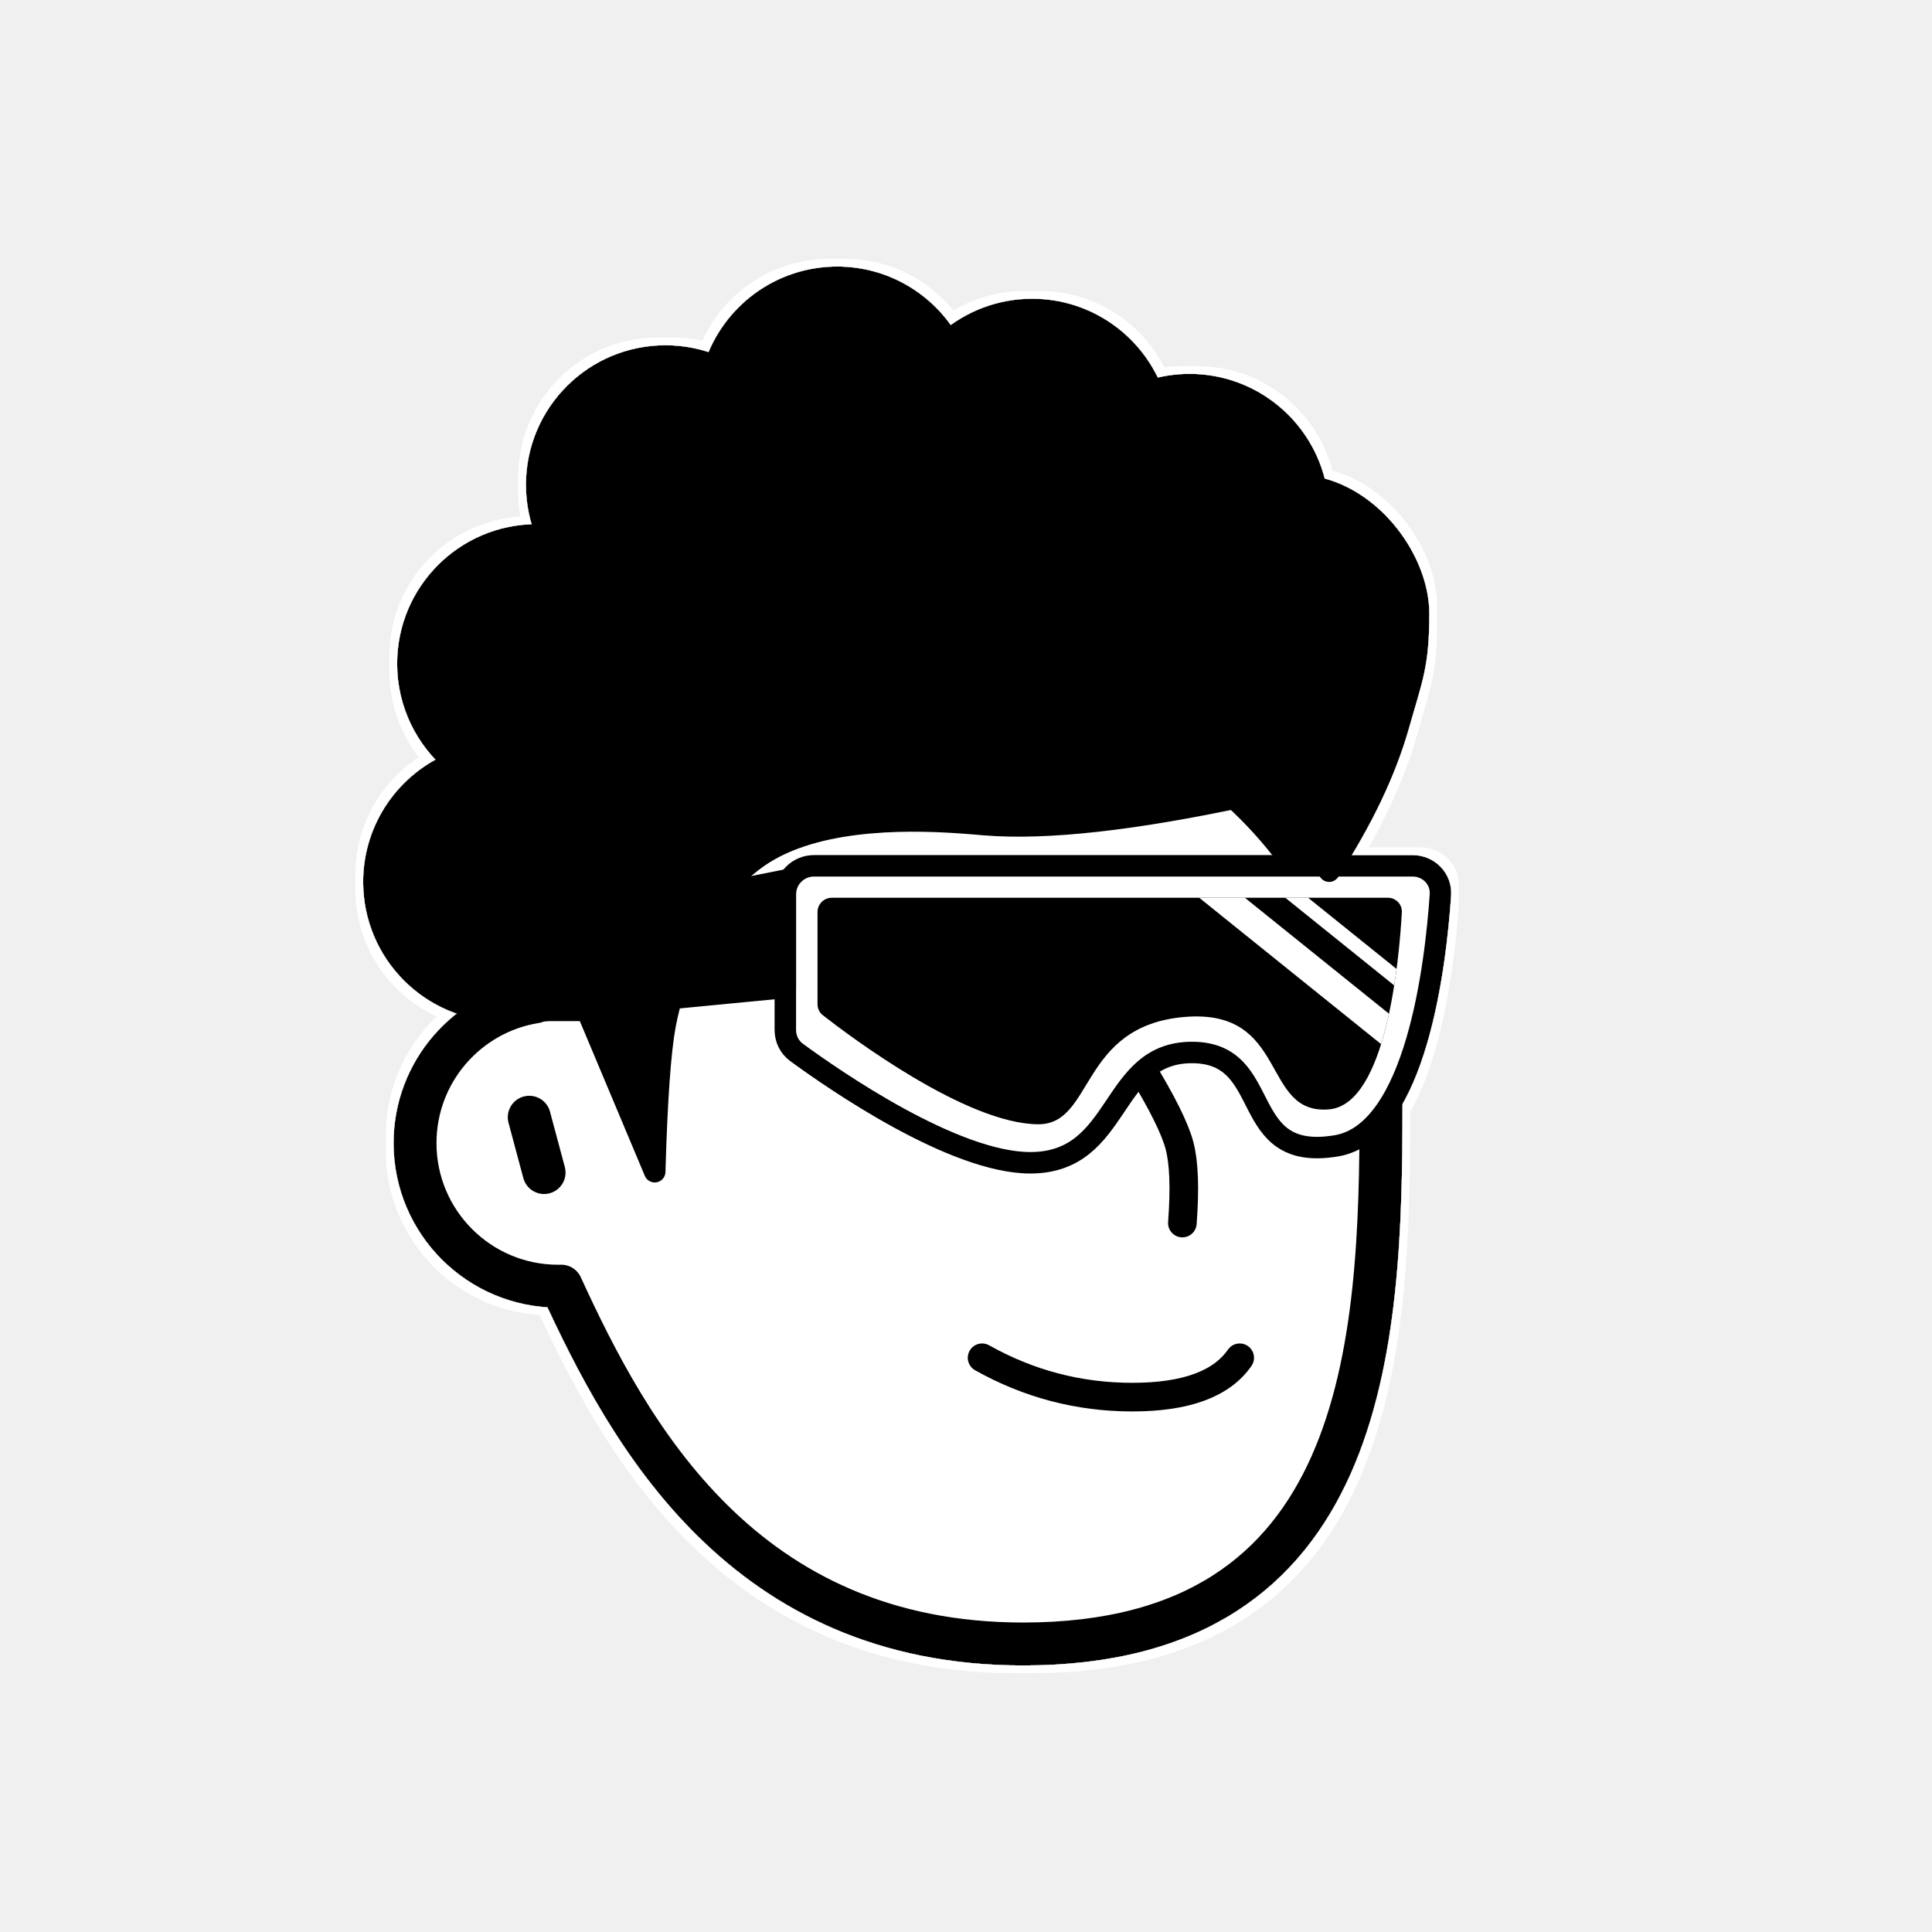
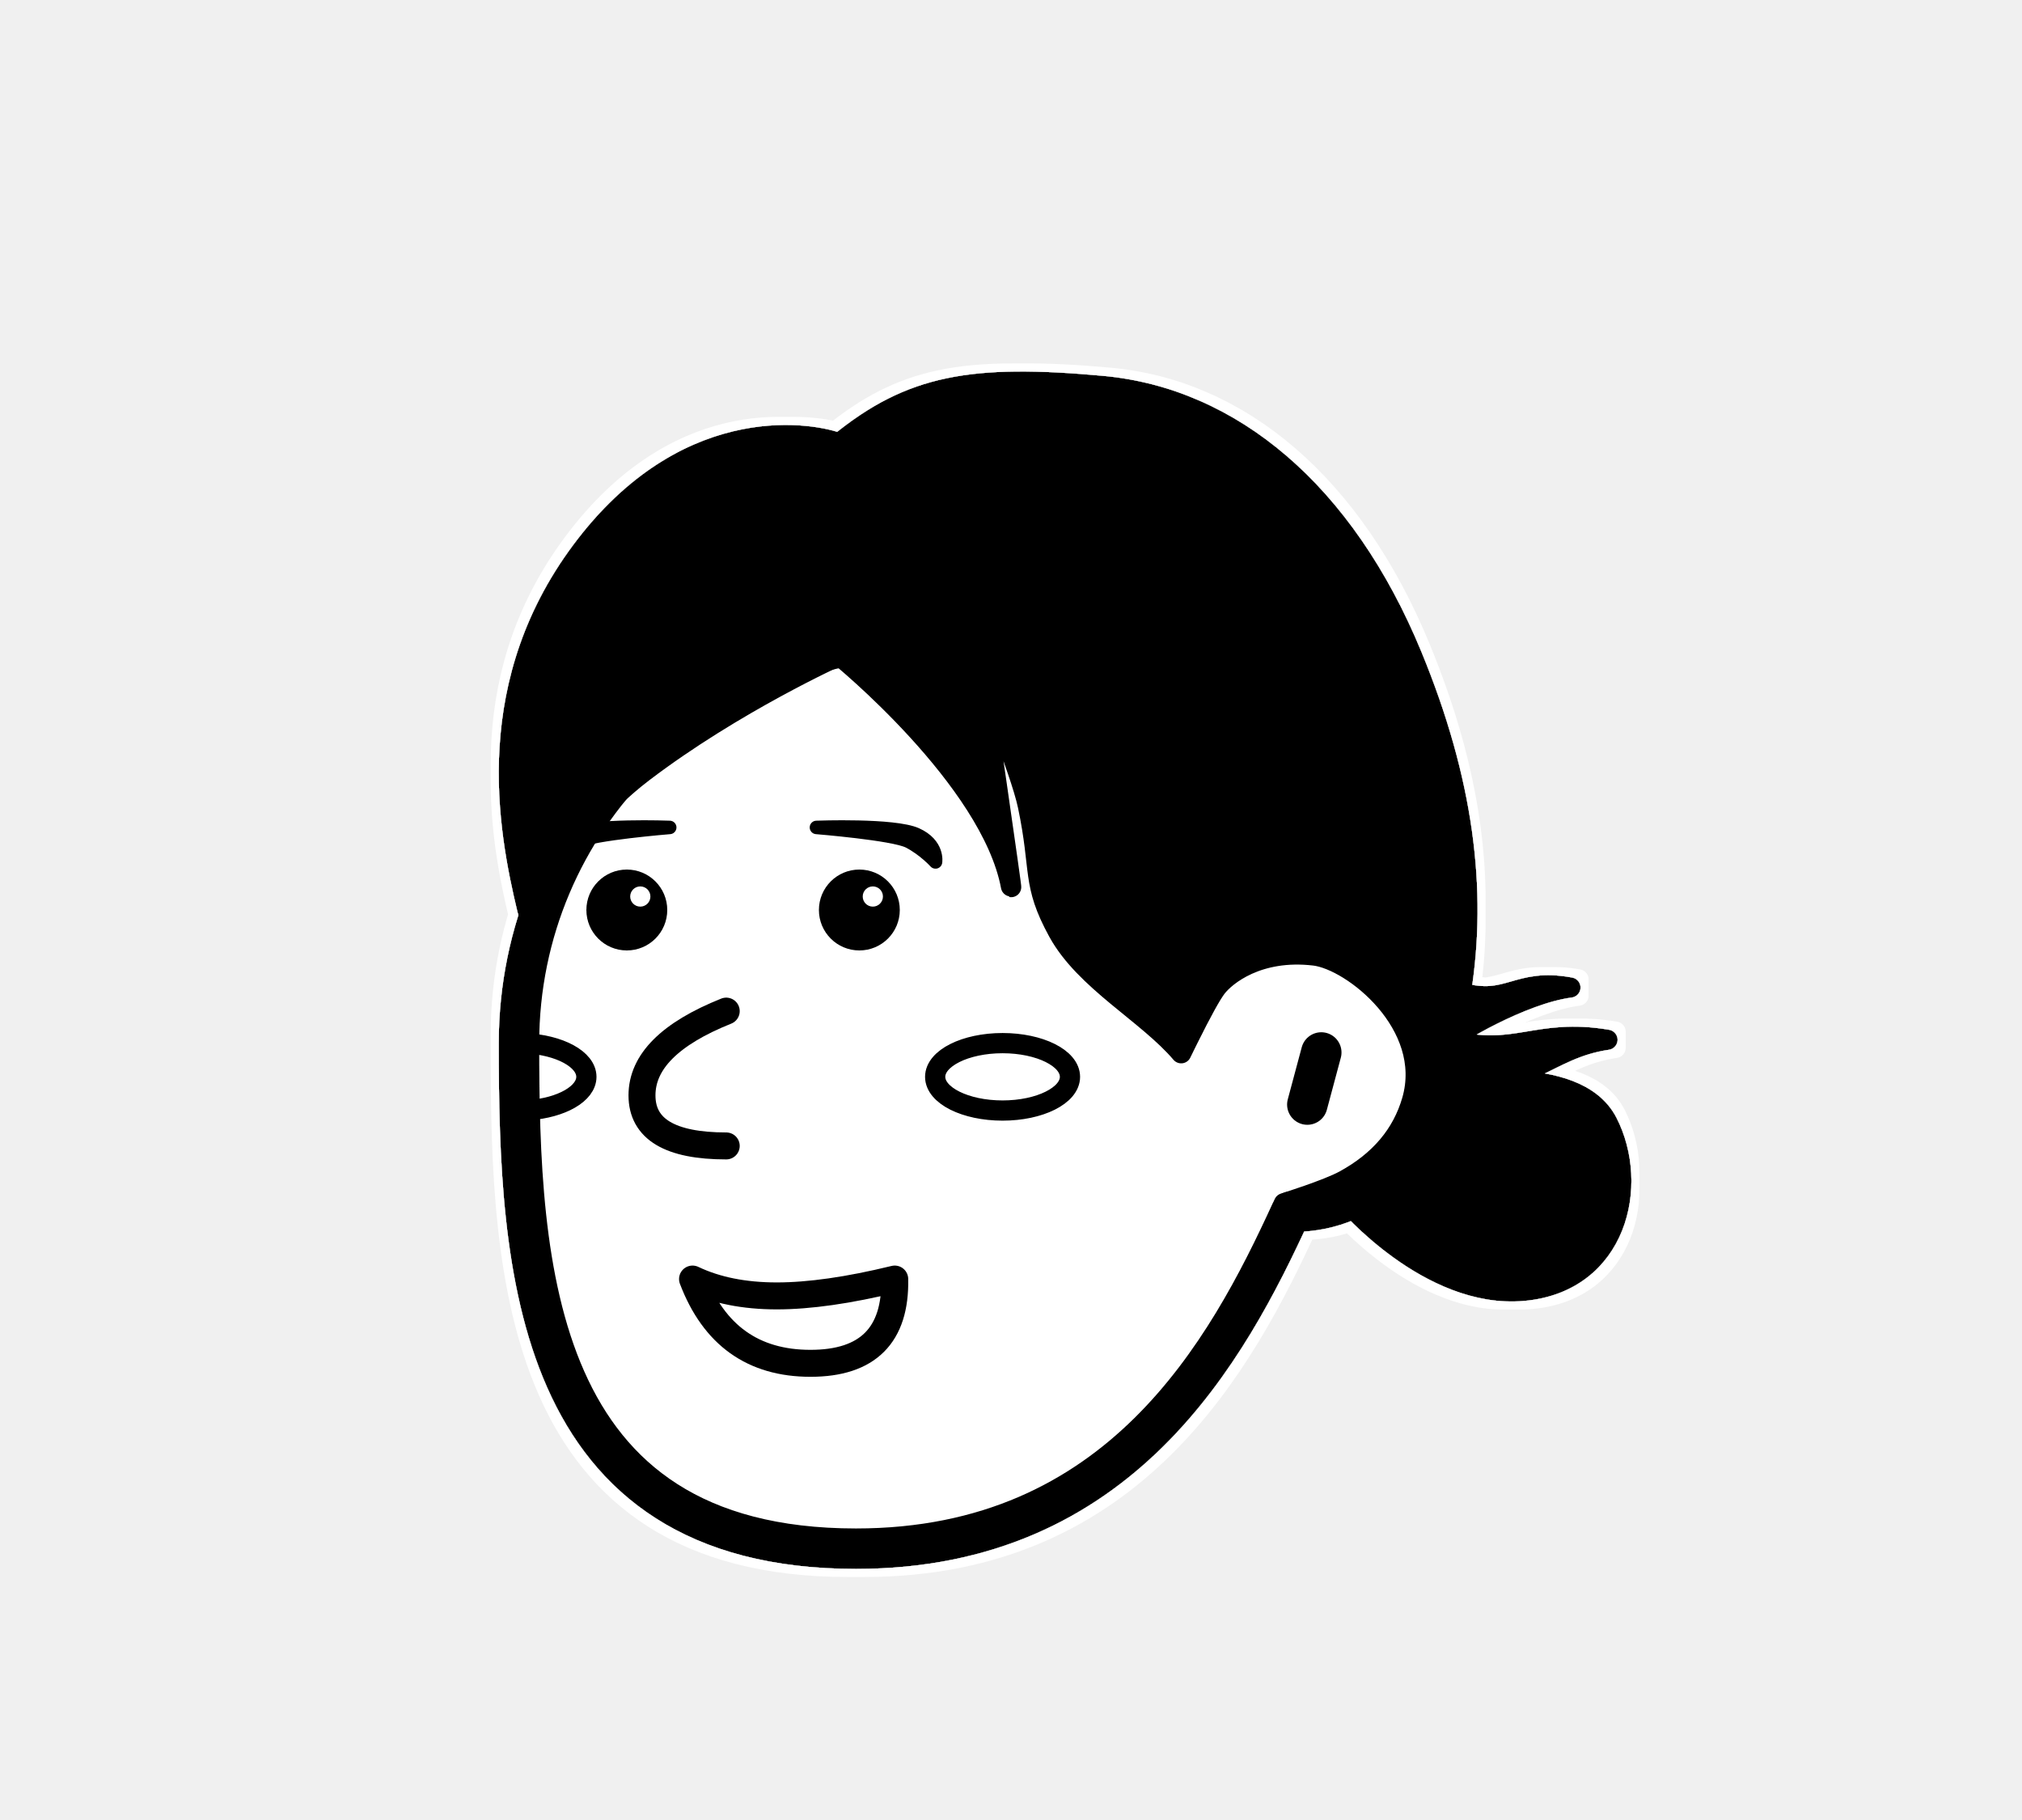
- <svg xmlns="http://www.w3.org/2000/svg" viewBox="0 0 1080 1080" fill="none">
+ <svg xmlns="http://www.w3.org/2000/svg" viewBox="0 0 1200 1080" fill="none">
  <defs>
    <filter id="filter" x="-20%" y="-20%" width="140%" height="140%" filterUnits="objectBoundingBox" primitiveUnits="userSpaceOnUse" color-interpolation-filters="linearRGB">
      <feMorphology operator="dilate" radius="20 20" in="SourceAlpha" result="morphology" />
      <feFlood flood-color="#ffffff" flood-opacity="1" result="flood" />
      <feComposite in="flood" in2="morphology" operator="in" result="composite" />
      <feMerge result="merge">
        <feMergeNode in="composite" result="mergeNode" />
        <feMergeNode in="SourceGraphic" result="mergeNode1" />
      </feMerge>
    </filter>
  </defs>
  <g id="notion-avatar" filter="url(#filter)">
-     <g id="notion-avatar-face" fill="#ffffff">
+     <g id="notion-avatar-face" fill="#ffffff" transform="scale(-1,1) translate(-1080, 0)">
      <g id="Face/-7" stroke="none" stroke-width="1" fill-rule="evenodd" stroke-linecap="round" stroke-linejoin="round">
        <path d="M532,379 C664.548,379 772,486.452 772,619 C772,751.548 764.548,919 572,919 C415.133,919 351.669,801.612 313.753,718.981 L313.323,718.989 L312,719 C267.817,719 232,683.183 232,639 C232,599.135 261.159,566.08 299.312,560.001 C325.599,455.979 419.81,379 532,379 Z M295.859,624.545 L304.141,655.455" id="Path" stroke="#000000" stroke-width="24" />
      </g>
    </g>
-     <g id="notion-avatar-nose">
-       <g id="Nose/-2" stroke="none" stroke-width="1" fill="none" fill-rule="evenodd" stroke-linecap="round" stroke-linejoin="round">
-         <path d="M692.893,627.725 C673.628,639.855 659.237,647.263 649.719,649.95 C640.202,652.637 625.722,653.379 606.279,652.177" id="Line" stroke="#000000" stroke-width="16" transform="translate(649.5859, 640.2299) rotate(-89.23499) translate(-649.5859, -640.2299) " />
+     <g id="notion-avatar-nose" transform="scale(-1,1) translate(-1080, 0)">
+       <g id="Nose/-8" stroke="none" stroke-width="1" fill="none" fill-rule="evenodd" stroke-linecap="round" stroke-linejoin="round">
+         <path d="M649,600 C682.333,613.333 699,630 699,650 C699,670 682.333,680 649,680" id="Path" stroke="#000000" stroke-width="16" />
      </g>
    </g>
-     <g id="notion-avatar-mouth">
-       <g id="Mouth/-1" stroke="none" stroke-width="1" fill="none" fill-rule="evenodd" stroke-linecap="round" stroke-linejoin="round">
-         <path d="M549,759 C575.13,773.667 603.13,781 633,781 C662.87,781 682.87,773.667 693,759" id="Path" stroke="#000000" stroke-width="16" />
+     <g id="notion-avatar-mouth" transform="scale(-1,1) translate(-1080, 0)">
+       <g id="Mouth/-10" stroke="none" stroke-width="1" fill="none" fill-rule="evenodd" stroke-linecap="round" stroke-linejoin="round">
+         <path d="M549,759 C576.33,765.667 599.664,769 619,769 C638.336,769 655.003,765.667 669,759 C656.33,792.333 632.997,809 599,809 C565.003,809 548.336,792.333 549,759 Z" id="Path" stroke="#000000" stroke-width="16" />
      </g>
    </g>
-     <g id="notion-avatar-eyes">
-       <g id="Eyes/-8" stroke="none" stroke-width="1" fill="none" fill-rule="evenodd">
-         <path d="M570,516 C578.837,516 586,526.745 586,540 C586,553.255 578.837,564 570,564 C561.163,564 554,553.255 554,540 C554,526.745 561.163,516 570,516 Z M708,516 C716.837,516 724,526.745 724,540 C724,553.255 716.837,564 708,564 C699.163,564 692,553.255 692,540 C692,526.745 699.163,516 708,516 Z" id="Combined-Shape" fill="#000000" />
+     <g id="notion-avatar-eyes" transform="scale(-1,1) translate(-1080, 0)">
+       <g id="Eyes/-4" stroke="none" stroke-width="1" fill="none" fill-rule="evenodd">
+         <path d="M570,516 C583.255,516 594,526.745 594,540 C594,553.255 583.255,564 570,564 C556.745,564 546,553.255 546,540 C546,526.745 556.745,516 570,516 Z M708,516 C721.255,516 732,526.745 732,540 C732,553.255 721.255,564 708,564 C694.745,564 684,553.255 684,540 C684,526.745 694.745,516 708,516 Z M562,526 C558.686,526 556,528.686 556,532 C556,535.314 558.686,538 562,538 C565.314,538 568,535.314 568,532 C568,528.686 565.314,526 562,526 Z M700,526 C696.686,526 694,528.686 694,532 C694,535.314 696.686,538 700,538 C703.314,538 706,535.314 706,532 C706,528.686 703.314,526 700,526 Z" id="Combined-Shape" fill="#000000" />
      </g>
    </g>
-     <g id="notion-avatar-eyebrows">
-       <g id="Eyebrows/-1" stroke="none" stroke-width="1" fill="none" fill-rule="evenodd" stroke-linecap="square" stroke-linejoin="round">
-         <g id="Group" transform="translate(521, 490)" stroke="#000000" stroke-width="20">
-           <path d="M0,16 C12.889,5.333 27.889,0 45,0 C62.111,0 77.111,5.333 90,16" id="Path" />
-           <path d="M146,16 C158.889,5.333 173.889,0 191,0 C208.111,0 223.111,5.333 236,16" id="Path" />
+     <g id="notion-avatar-eyebrows" transform="scale(-1,1) translate(-1080, 0)">
+       <g id="Eyebrows/ 11">
+         <g id="Group">
+           <path id="Path" fill-rule="evenodd" clip-rule="evenodd" d="M682.541 491.005C682.541 491.005 728.644 489.216 741.813 495.149C754.982 501.082 753.21 511.484 753.21 511.484C753.21 511.484 746.419 503.992 737.34 499.348C728.26 494.703 682.541 491.005 682.541 491.005Z" fill="black" stroke="black" stroke-width="8" stroke-linecap="round" stroke-linejoin="round" />
+           <path id="Path_2" fill-rule="evenodd" clip-rule="evenodd" d="M595.459 491.005C595.459 491.005 549.356 489.216 536.187 495.149C523.018 501.082 524.79 511.484 524.79 511.484C524.79 511.484 531.581 503.992 540.66 499.348C549.74 494.703 595.459 491.005 595.459 491.005Z" fill="black" stroke="black" stroke-width="8" stroke-linecap="round" stroke-linejoin="round" />
        </g>
      </g>
    </g>
-     <g id="notion-avatar-glasses">
-       <g id="Glasses/ 12">
-         <g id="Group">
-           <path id="Path" fill-rule="evenodd" clip-rule="evenodd" d="M805.209 500.217C805.813 491.284 798.652 484 789.699 484H455C446.163 484 439 491.163 439 500V575.76C439 580.706 441.26 585.352 445.249 588.275C465.881 603.396 532.959 650 575.94 650C627.244 650 619.761 588.343 666.321 588.343C712.881 588.343 690.97 650 747.116 640.514C791.7 632.982 802.608 538.717 805.209 500.217Z" fill="white" stroke="black" stroke-width="12" stroke-linecap="round" stroke-linejoin="round" />
-           <g id="Group_2">
-             <path id="Mask" fill-rule="evenodd" clip-rule="evenodd" d="M783.642 509.995C783.893 505.509 780.3 501.847 775.807 501.847L465 501.847C460.582 501.847 457 505.428 457 509.847V561.349C457 563.759 458.047 566.008 459.946 567.493C474.566 578.927 540.245 628.47 580.546 628.47C611.607 628.47 603.397 573.489 662.087 568.491C720.777 563.492 704.644 623.472 742.954 620.14C775.033 617.35 782.169 536.288 783.642 509.995Z" fill="black" />
-             <mask id="mask0_0_1157" style="mask-type:alpha" maskUnits="userSpaceOnUse" x="457" y="501" width="327" height="128">
-               <path id="Mask_2" fill-rule="evenodd" clip-rule="evenodd" d="M783.642 509.995C783.893 505.509 780.3 501.847 775.807 501.847L465 501.847C460.582 501.847 457 505.428 457 509.847V561.349C457 563.759 458.047 566.008 459.946 567.493C474.566 578.927 540.245 628.47 580.546 628.47C611.607 628.47 603.397 573.489 662.087 568.491C720.777 563.492 704.644 623.472 742.954 620.14C775.033 617.35 782.169 536.288 783.642 509.995Z" fill="white" />
-             </mask>
-             <g mask="url(#mask0_0_1157)">
-               <path id="Path_2" d="M671.808 492.742L781.264 580.828" stroke="white" stroke-width="16" stroke-linecap="round" stroke-linejoin="round" />
-               <path id="Path_3" d="M696.436 478.979L805.892 567.065" stroke="white" stroke-width="8" stroke-linecap="round" stroke-linejoin="round" />
-             </g>
-           </g>
-           <path id="Path_4" fill-rule="evenodd" clip-rule="evenodd" d="M439 492.036L284 523V566.875L439 552V492.036Z" fill="black" stroke="black" stroke-width="12" stroke-linecap="round" stroke-linejoin="round" />
-         </g>
+     <g id="notion-avatar-glasses" transform="scale(-1,1) translate(-1080, 0)">
+       <g id="Glasses/-0" stroke="none" stroke-width="1" fill="none" fill-rule="evenodd" />
+     </g>
+     <g id="notion-avatar-hair" transform="scale(-1,1) translate(-1080, 0)">
+       <g id="Hairstyle/ 50">
+         <path id="Path" fill-rule="evenodd" clip-rule="evenodd" d="M426.002 229C503.002 222 539.359 228.22 582.002 263C595.099 257.68 669.002 242 732.002 323C795.002 404 778.755 491.067 767.002 540C764.235 551.516 752.002 499 698.002 458C644.002 417 582.002 389 582.002 389C582.002 389 492.002 462 480.002 526C478.356 534.775 498.002 400 498.002 400C498.002 400 474.473 456.878 470.002 478C461.746 516.997 467.94 523.932 452.002 553C436.064 582.068 398.904 601.544 379.002 625L376.719 620.336L374.832 616.519C366.738 600.231 361.128 590.058 358.002 586C352.545 578.918 333.322 563.08 300.002 567C277.335 569.667 229.002 608 242.002 653C247.838 673.204 261.234 689.023 282.189 700.458C292.349 706.003 318.002 714 318.002 714C318.002 714 307.002 716 299.002 716C291.002 716 281.002 713 281.002 713C281.002 713 232.002 771 176.002 766C120.002 761 107.002 703 126.002 666C145.002 629 220.424 645.247 219.002 640C172.122 646.624 162.819 622.4 126.002 617C167.993 609.839 181.265 627.383 219.002 617C218.549 614.903 176.949 589.737 148.002 586C180.091 580.029 184.391 596.95 213.002 589C203.216 527.783 211.515 462.93 242.002 389C282.002 292 349.002 236 426.002 229Z" fill="black" stroke="black" stroke-width="12" stroke-linecap="round" stroke-linejoin="round" />
      </g>
    </g>
-     <g id="notion-avatar-hair">
-       <g id="Hairstyle/-3" stroke="none" stroke-width="1" fill="none" fill-rule="evenodd" stroke-linecap="round" stroke-linejoin="round">
-         <path d="M468,155 C494.414,155 517.505,169.223 530.033,190.428 C542.639,179.567 559.053,173 577,173 C607.279,173 633.192,191.691 643.832,218.164 C650.524,216.107 657.633,215 665,215 C699.787,215 728.811,239.67 735.533,272.469 C768.002,279.121 793,314 793,343 C793,372 789.333,379 782,405 C774.667,431 761.667,458.333 743,487 L742.488,486.071 C738.468,478.857 732.306,469.5 724,458 C719.654,451.983 713.184,446.347 708,441 C703.288,442.688 700.961,443.835 698,444.579 C634.162,458.313 585.06,463.787 550.694,460.999 L543.474,460.4 L540.294,460.151 C513.724,458.138 460.671,455.974 427,477 C388.419,501.092 375.287,555.632 372.094,571.53 L371.831,572.876 L371.67,573.748 C369.059,588.223 367.192,614.493 366.071,652.556 L366,655 L328.117,564.825 L287.146,564.825 L287.124,564.743 C285.105,564.913 283.063,565 281,565 C241.235,565 209,532.765 209,493 C209,462.832 227.554,436.997 253.874,426.285 C238.06,413.079 228,393.214 228,371 C228,331.235 260.235,299 300,299 C301.934,299 303.85,299.076 305.745,299.226 C302.046,290.56 300,281.019 300,271 C300,231.235 332.235,199 372,199 C381.776,199 391.096,200.948 399.595,204.478 C409.047,175.744 436.101,155 468,155 Z" id="Path" stroke="#000000" stroke-width="12" fill="#000000" />
+     <g id="notion-avatar-accessories" transform="scale(-1,1) translate(-1080, 0)">
+       <g id="Accessories/-0" stroke="none" stroke-width="1" fill="none" fill-rule="evenodd" />
+     </g>
+     <g id="notion-avatar-details" transform="scale(-1,1) translate(-1080, 0)">
+       <g id="Details/-2" stroke="none" stroke-width="1" fill="none" fill-rule="evenodd" stroke-linecap="round" stroke-linejoin="round">
+         <path d="M485,619 C507.091,619 525,627.954 525,639 C525,650.046 507.091,659 485,659 C462.909,659 445,650.046 445,639 C445,627.954 462.909,619 485,619 Z M768.258,619.086 C769.49,619.029 768.023,658.926 766.097,658.784 C746.805,657.357 732,649.043 732,639 C732,628.585 747.921,620.03 768.258,619.086 Z" id="Combined-Shape" stroke="#000000" stroke-width="12" />
      </g>
    </g>
-     <g id="notion-avatar-accessories">
-       <g id="Accessories/-0" stroke="none" stroke-width="1" fill="none" fill-rule="evenodd" />
-     </g>
-     <g id="notion-avatar-details">
-       <g id="Details/-0" stroke="none" stroke-width="1" fill="none" fill-rule="evenodd" />
-     </g>
-     <g id="notion-avatar-beard">
+     <g id="notion-avatar-beard" transform="scale(-1,1) translate(-1080, 0)">
      <g id="Beard/-0" stroke="none" stroke-width="1" fill="none" fill-rule="evenodd" />
    </g>
  </g>
</svg>
